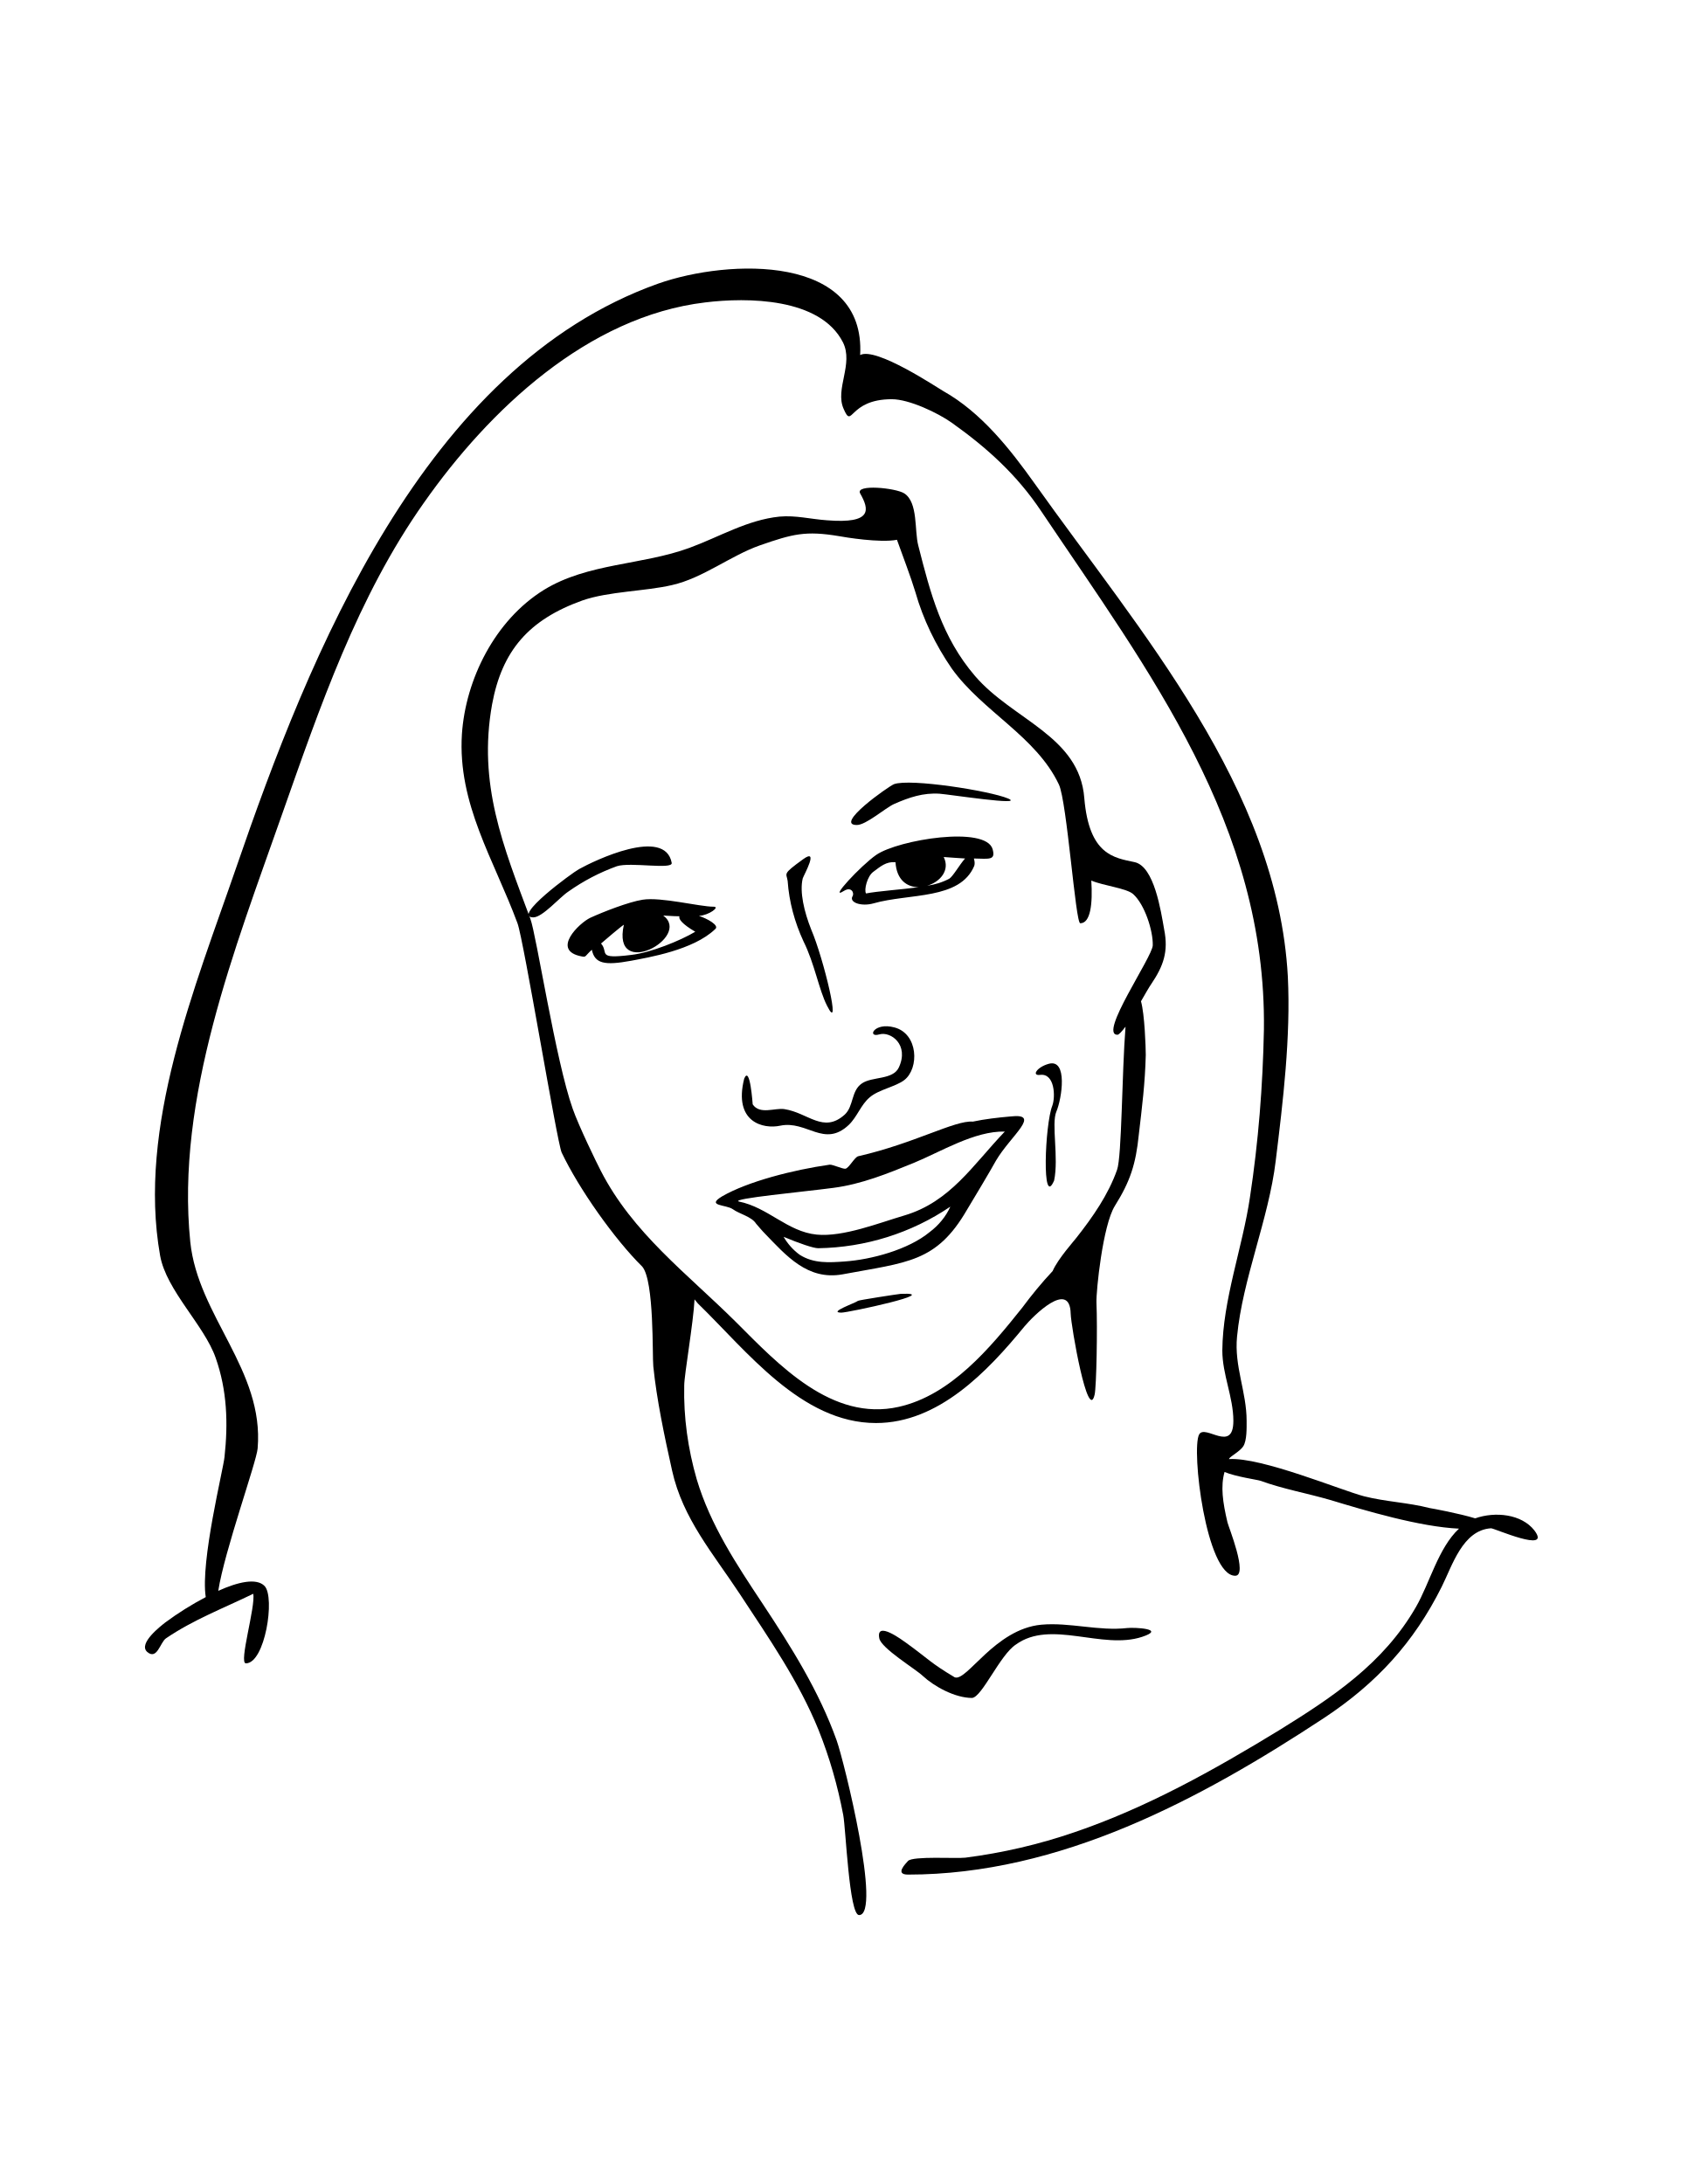
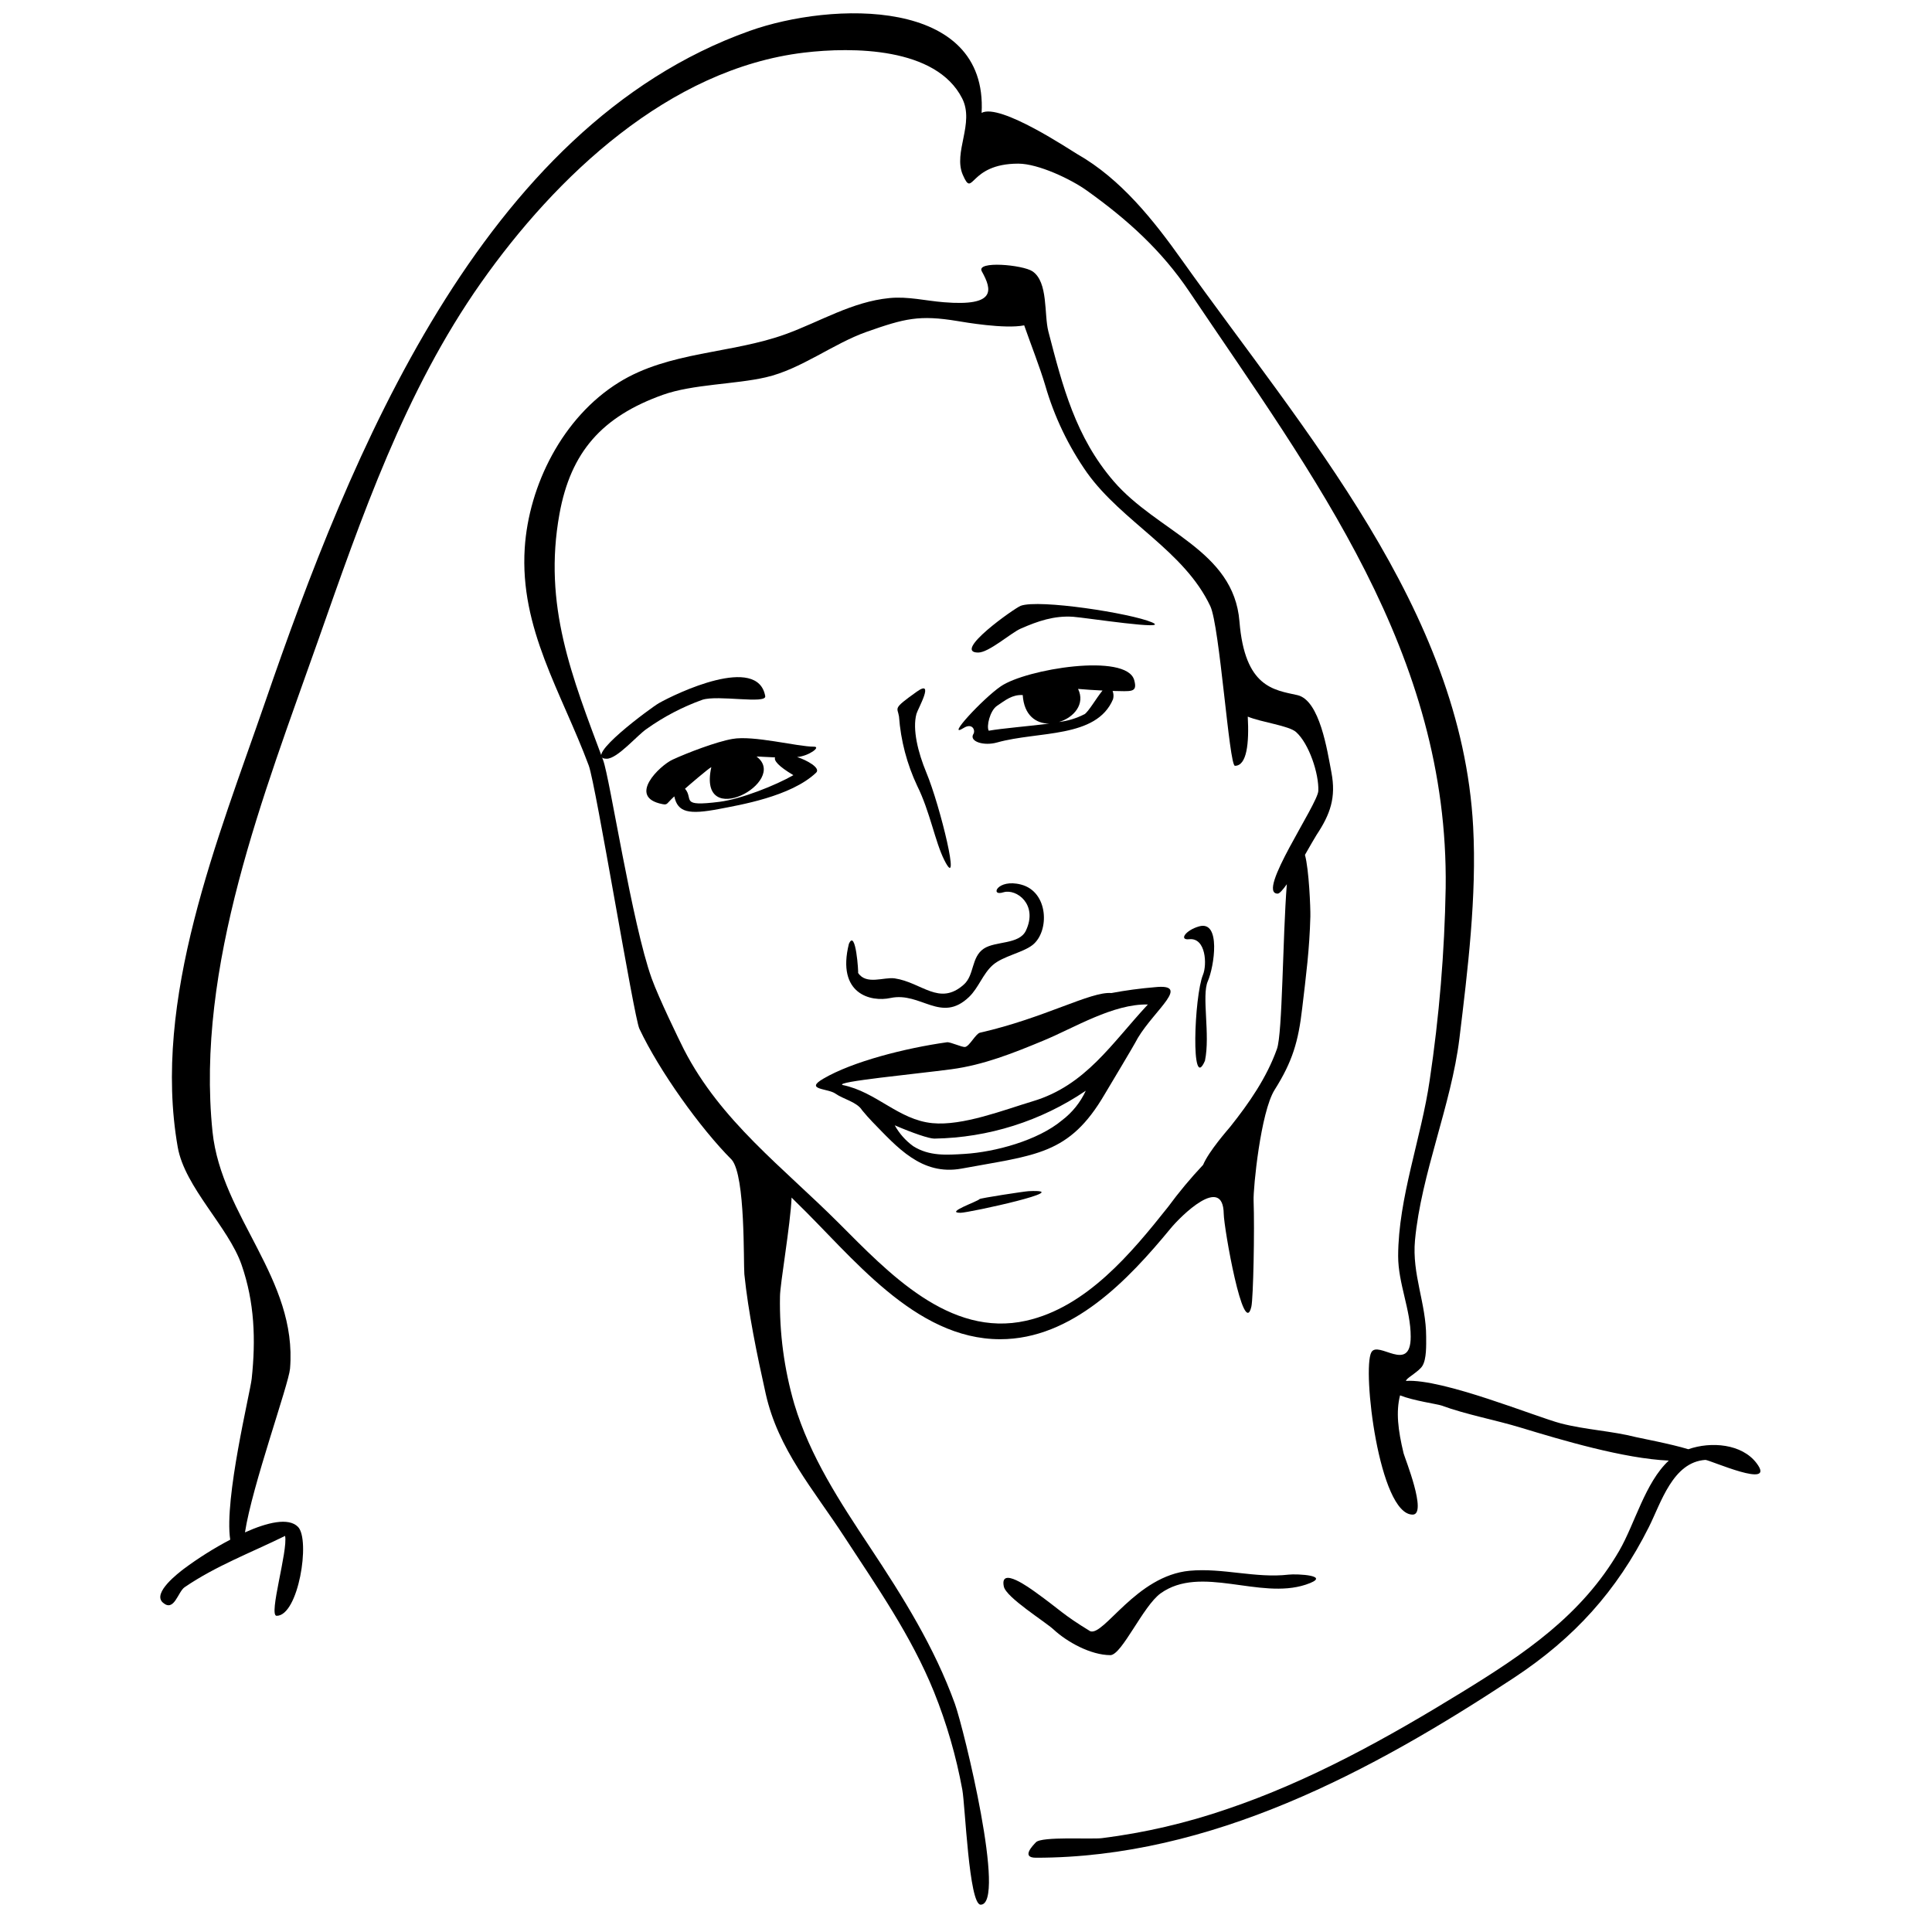
- <svg xmlns="http://www.w3.org/2000/svg" data-face="stacy" aria-hidden="true" focusable="false" width="200px" height="260px" viewBox="0 0 456.5 456.5">
-   <path d="M264.1 392.9c-4.7 0-10.4-3.2-13.4-6-2-1.9-11.3-7.5-11.8-10.2-1-5 6.4.6 7.4 1.3 6.2 4.5 6.4 5.3 13.1 9.3 3.3 1.2 10.9-13.1 23.5-14.3 7.8-.7 15.6 1.8 23.4.9 1.9-.2 10.7.2 4 2.4-10.9 3.6-24.8-4.8-34.3 2.1-4.3 2.8-9.2 14.3-11.9 14.5zM228.6 288.2c-3.8 0 4-2.7 4.5-3.2.2-.2 10.6-1.8 11.6-1.9 11.8-.5-14.2 5.1-16.1 5.1zM232.8 155.7c-6.3 0 8.6-10.5 10.1-11.1 4.4-1.6 26 1.8 31 3.9 4.8 2.1-15.9-1.1-18.6-1.3-4.5-.3-8.3 1-12.4 2.8-2.4 1.1-7.6 5.7-10.1 5.7zM144.9 180.8c-6 0 10.7-12.2 12.4-13.1 4.1-2.3 23.4-11.6 25.2-1.7.3 1.9-11.2-.3-14.9.9-4.7 1.7-9.1 4-13.2 6.9-2.3 1.5-7 7-9.5 7zM269.7 162.3c-1.8-6.5-25.6-2.6-31.6 1.5-4.2 2.9-13.2 12.6-8.8 9.8 2.1-1.3 2.9.7 2.3 1.5-.9 1.7 2.5 2.8 5.7 1.9 9.8-2.8 23.5-.9 27.4-10.2.2-.6.1-1.3-.1-2 4.3.1 5.9.5 5.1-2.5zm-26.4 3.5c.3 4.9 3.2 6.8 6.3 6.8-4.3.6-11.4 1.1-14.3 1.7-.6-.9.3-4.7 2-5.9 1.9-1.4 3.4-2.8 6-2.6zm14.6 4.5c-1.9 1-3.9 1.6-6 1.9 3.5-1 6.3-4.2 4.5-7.8 1.7.1 3.8.3 5.8.4-1.5 1.7-3.3 4.9-4.3 5.5zM224.7 204.8c-2.2-4.3-3.4-11.5-6.4-17.5-2.4-5.2-3.9-10.7-4.3-16.4-.3-2.2-1.6-1.7 4.2-5.9 4.4-3.2.3 4.1-.1 5.2-.9 3.7.4 9.1 2.3 13.9 3.4 7.9 8.4 28.9 4.3 20.7zM189.9 180.4c2.8-.2 5.8-2.5 4-2.5-3.9 0-14.3-2.7-19.3-1.9-3.8.6-10.7 3.3-14.2 4.9-3 1.4-10.8 8.9-2.4 10.5 1.3.3.9-.1 2.8-1.8.8 3.8 3.5 4.3 10.6 3 4.7-.9 17-2.9 22.9-8.6 1.3-1-2.2-2.9-4.4-3.6zM171.5 191c-9.6 1.2-6-.6-8.2-3.1.9-.8 5.5-4.7 6.2-5.1-3.4 15.3 18.6 3.4 10.7-2.5.8 0 2.5.2 4.4.2-.3.7.7 2.1 4.3 4.2-4 2.4-12.1 5.7-17.4 6.3zM274.5 234.9c-3.4.3-6.9.7-10.2 1.4-4.9-.4-15.8 5.9-31.1 9.4-1 .2-2.5 3.2-3.5 3.4-.8.1-3.5-1.2-4.3-1.1-9.9 1.4-22.3 4.6-29.2 8.6-4.5 2.7 1.1 2.2 2.9 3.5 1.8 1.3 5.1 2 6.3 3.9.8.9 1.6 1.9 2.4 2.7 5.8 6 11.6 12.8 21.1 11.1 17.6-3.3 25.5-3.2 33.8-17.5 1.4-2.3 6.6-11 7.9-13.4 4-6.8 12.6-13 3.9-12zm-21.9 31.4c-5.8 4.8-15.9 7.5-23.1 8-4.2.3-8.4.6-12.2-1.8-1.8-1.3-3.3-3-4.4-4.9 4.3 1.8 8.1 3.1 9.4 3.1 12.8-.2 25.3-4.1 35.9-11.3-1.2 2.7-3.2 5.1-5.6 6.9zm-6.9-4.5c-6.8 2-16.6 5.9-23.8 5.2-8-.8-13.2-7.4-21.2-9-2-.8 17.4-2.6 25.7-3.7 7.7-1 14.8-3.9 21.9-6.8 7.3-3 16.5-8.7 24.7-8.5-8.7 9.1-14.8 19.1-27.3 22.8zM286.4 252.3c-3.4 7.9-2.5-15.3-.5-20.3.9-2.4.7-8.9-3.3-8.4-2.4.3-.9-2.1 2.3-3 5.3-1.5 3.6 9.5 2.1 13-1.4 3.3.7 12.5-.6 18.7z" />
-   <path d="M416.9 347.4c-3.5-4.5-10.7-5.2-16.1-3.3-4.2-1.3-11.7-2.7-12.4-2.8-5.8-1.5-11.9-1.7-17.8-3.2s-27.9-10.7-36.7-10.1l.1-.2c.4-.6 3-2 3.8-3.3 1-1.6.9-5 .9-6.9 0-7.9-3.4-14.8-2.6-22.9 1.5-15.7 8.6-31.9 10.5-47.7 2-16.3 4.1-33.7 3.3-50.1-2.8-51.3-40.1-93.6-68.8-134-6.7-9.4-14.5-19.3-24.8-25.1-1.6-.9-18.3-12.1-22.6-9.8C235.2.6 198.1 1.8 178.8 8.6 115.1 31.3 84 109.6 64.2 167.2 53 199.7 37.3 237.7 43.5 272.7c1.7 9.5 12 18.9 15.1 27.8 3.1 8.8 3.4 17.7 2.4 26.9-.3 3.3-6.6 28.4-5.1 38.1-3.8 2-7.5 4.3-11 6.9-1 .8-7.5 5.7-4.9 8 2.7 2.3 3.5-2.6 5.1-3.7 7.5-5.1 15.7-8.2 23.7-12.1.7 3.4-4 18.9-2 18.9 5.2 0 8-17.9 5.1-21-2.2-2.3-7.3-1.1-12.6 1.3 1.7-10.9 10.4-35 10.7-38.7 1.8-21.3-16.2-35.9-18.3-56.1-4-39.1 12.2-79.9 24.9-116.1 10.3-29.2 20.5-59.2 38.6-84.8 17.7-25.2 44.5-50.6 76.4-54.4 11.4-1.4 31.2-1.3 37.4 10.8 3 5.9-2.2 12.7.2 18.1 2.5 5.8 1.2-2.6 13.1-2.6 4.7 0 12.5 3.7 16.3 6.4 9.7 6.9 17.7 14.2 24.2 23.9 29.5 43.9 61.3 85.5 60.6 141-.3 15.3-1.5 30.5-3.8 45.6-2 13.6-7.4 27.8-7.5 41.6 0 6.5 3 12.7 3 19.1 0 8.9-7.7.8-9.3 3.7-2.2 4 1.9 38.4 9.8 38.4 3.6 0-1.9-13.5-2.1-14.5-1.3-5.5-1.9-9.8-.8-13.7 3.1 1.3 8.9 2.1 9.8 2.4 6 2.2 12.7 3.4 18.9 5.2 9.6 2.9 24.3 7.3 35 7.8-5.6 5.2-8 14.9-11.7 21.3-8.8 15.3-22.5 24.4-37.2 33.5-17.7 10.8-35.9 21-55.6 27.7-9.6 3.3-19.5 5.6-29.6 6.9-2.5.3-14.3-.5-15.6.9-.6.7-3.7 3.7 0 3.7 41.3 0 79.4-20.4 113.1-42.6 14.2-9.4 24.3-20.4 31.9-35.6 2.9-5.8 5.7-15.4 13.4-15.9.7-.1 16.6 7 11.8.6z" />
-   <path d="M189.6 285.7c13.2 12.8 28.1 32.5 48.4 32.5 17 0 30.3-14 40.3-26.2 2.4-2.9 12.4-12.9 12.6-3.5.1 3.4 4.7 29.8 6.5 22 .5-2 .8-18.1.5-25.1-.1-3 1.7-20.9 5-26.2 4.2-6.7 5.7-11.4 6.5-19.3.9-7.7 1.7-13.9 1.9-21.7 0-2-.3-11.1-1.3-14.6 1.2-2.1 2.3-4 2.8-4.7 3.3-4.9 4.7-8.8 3.5-14.8-.9-5.1-2.7-17.1-8-18.3-5.6-1.2-12.4-1.9-13.7-17.4-1.3-16.9-19.4-21.2-29.7-33.2-9-10.5-12.1-22.4-15.4-35.4-1.1-4.1 0-11.7-3.8-14.2-2.3-1.5-13.4-2.6-12 0 2.5 4.4 3.4 8.3-9 7.3-4.4-.3-8.5-1.4-12.9-1-8.8.9-16.3 5.5-24.5 8.5-12.8 4.7-27.6 4.1-39.5 11.4-13.4 8.3-21.3 24.4-22.3 39.2-1.2 19 8.7 34.1 15.1 51.4 1.7 4.6 10.7 59.4 12 62.3 4.7 9.9 14.4 23.6 21.9 31 3.3 3.9 2.7 24.3 3 27.1.9 8.9 3 18.9 5.1 28.3 2.9 13.1 11.2 22.6 18.5 33.7 7.8 11.9 15.9 23.5 21.3 36.8 3 7.5 5.2 15.2 6.7 23.1.7 3.6 1.6 27.2 4.3 27.2 6.2 0-4-41.6-6.1-47.5-4.8-13.4-12.3-25.3-20.1-37.1-7.1-10.7-14.2-21.4-17.9-33.8-2.4-8.3-3.6-16.9-3.4-25.5 0-2.9 2.5-17.1 2.8-23.4l.9 1.1zm-26.4-36.1c-1.1-2.1-6-12.2-7.6-16.8-4.6-12.9-9.9-47.4-11.5-51.6-7.4-19.8-14.3-36.6-10.4-58.3 2.7-14.6 10-23 24.5-28.2 7.1-2.5 17.2-2.5 24.4-4.2 8.4-1.9 15.9-8 23.9-10.8 8.9-3.1 12.4-4 21.4-2.5 1.6.3 11.2 1.9 15.8 1 1.6 4.5 3.7 9.9 5 14.2 2.1 7.4 5.5 14.4 9.9 20.8 8.4 11.7 22.9 18.4 29.1 31.5 2.2 4.7 4.5 37.7 5.8 37.7 2.8 0 3.4-5.3 3-11.6 3.3 1.4 9.7 2.1 11.4 3.7 3.1 2.8 5.4 9.9 5.3 13.9-.1 3.2-14.8 24.3-9.6 24.3.4 0 1.2-.9 2.2-2.2-1 12.7-1 35.3-2.3 38.9-2.4 6.8-6.6 12.8-11 18.4-.5.7-5.1 5.8-6.5 9.1-3 3.2-5.7 6.5-8.3 10-8.7 10.9-19.3 23.7-33.5 26.9-18.2 4.1-32.7-11.5-44.3-23.1-13.3-13.2-28-24.1-36.7-41.1z" />
-   <path d="M202.2 224.6c-3 11.9 5.2 13.8 9.8 12.8 7.2-1.5 11.9 6.1 18.6-.2 2.3-2.2 3.3-5.5 5.7-7.5 2.4-2.1 7.1-2.9 9.4-4.7 4.1-3.2 3.8-12.6-2.7-14.3-5.6-1.5-7.5 2.9-4.1 1.9 3.1-.9 8.2 2.8 5.3 9-1.6 3.4-7.2 2.4-10 4.3-3 2-2.2 6.2-4.7 8.5-5.8 5.2-9.9-.5-16.4-1.5-2.5-.4-6.7 1.6-8.6-1.3 0 .1-.7-10.8-2.3-7z" />
+ <svg xmlns="http://www.w3.org/2000/svg" data-face="stacy" aria-hidden="true" focusable="false" viewBox="0 0 500 500" width="250px" height="250px">
+   <path d="M287.41,428.35c-5.21,0-11.35-3.49-14.71-6.61-2.2-2.05-12.31-8.3-12.91-11.15-1.14-5.44,7,.64,8.06,1.37,6.84,4.91,7,5.75,14.3,10.2,3.57,1.31,11.92-14.38,25.74-15.65,8.56-.79,17.11,2,25.63,1,2-.24,11.68.19,4.4,2.6-12,3.95-27.1-5.23-37.56,2.25C295.82,415.65,290.41,428.16,287.41,428.35Z" />
+   <path d="M248.58,313.87c-4.18,0,4.43-2.91,4.93-3.55.2-.25,11.62-2,12.71-2.05C279.09,307.68,250.74,313.87,248.58,313.87Z" />
+   <path d="M253.16,168.88c-6.89,0,9.41-11.5,11-12.1,4.78-1.75,28.43,1.92,33.94,4.27,5.3,2.27-17.43-1.24-20.38-1.43-4.88-.33-9.12,1.11-13.59,3.08C261.58,163.83,255.93,168.88,253.16,168.88Z" />
+   <path d="M157,196.36c-6.56,0,11.69-13.35,13.51-14.38,4.5-2.55,25.62-12.67,27.53-1.82.38,2.13-12.24-.37-16.26.94a59.34,59.34,0,0,0-14.4,7.52C164.91,190.27,159.81,196.36,157,196.36Z" />
+   <path d="M293.53,176c-2-7.1-28-2.87-34.54,1.63-4.64,3.18-14.46,13.8-9.6,10.77,2.31-1.45,3.17.72,2.47,1.65-1,1.86,2.75,3.07,6.19,2.1,10.68-3,25.7-1,30-11.19a3.35,3.35,0,0,0-.11-2.14C292.69,178.87,294.47,179.4,293.53,176Zm-28.85,3.85c.33,5.37,3.52,7.43,6.88,7.42-4.74.61-12.47,1.25-15.67,1.84-.65-1.08.29-5.2,2.15-6.45C260.21,181.21,261.92,179.74,264.68,179.88Zm15.95,5a19.29,19.29,0,0,1-6.56,2c3.81-1.13,6.87-4.64,4.93-8.56,1.91.16,4.15.33,6.33.42C283.68,180.73,281.71,184.21,280.63,184.87Z" />
+   <path d="M244.37,222.56c-2.37-4.72-3.7-12.55-7-19.18a50.93,50.93,0,0,1-4.71-17.95c-.37-2.45-1.8-1.85,4.58-6.41,4.82-3.45.28,4.46-.06,5.72-1.09,4,.4,10,2.55,15.18C243.34,208.56,248.88,231.55,244.37,222.56Z" />
+   <path d="M206.29,195.92c3.06-.25,6.31-2.7,4.34-2.68-4.29,0-15.68-3-21.1-2-4.1.7-11.73,3.62-15.48,5.36-3.26,1.5-11.85,9.69-2.63,11.5,1.41.27,1-.09,3.09-2,.88,4.19,3.78,4.76,11.61,3.26,5.15-1,18.55-3.18,25.08-9.38C212.52,198.75,208.71,196.68,206.29,195.92ZM186.2,207.51c-10.46,1.32-6.59-.69-8.92-3.39,1-.89,6-5.19,6.81-5.59-3.72,16.79,20.32,3.69,11.7-2.74.92,0,2.74.16,4.8.22-.35.79.79,2.26,4.74,4.6C200.79,203.21,191.91,206.78,186.2,207.51Z" />
+   <path d="M298.83,255.49A110.06,110.06,0,0,0,287.62,257c-5.35-.46-17.3,6.47-34,10.26-1.11.25-2.71,3.51-3.84,3.69-.84.13-3.81-1.34-4.73-1.21-10.81,1.52-24.45,5-32,9.44-4.94,2.89,1.19,2.44,3.18,3.86s5.56,2.14,6.88,4.29c.83,1,1.78,2.1,2.66,3,6.37,6.52,12.71,14,23.1,12.1,19.24-3.56,27.84-3.54,37-19.2,1.48-2.53,7.23-12,8.62-14.64C298.92,261.25,308.37,254.48,298.83,255.49ZM274.89,289.9c-6.3,5.28-17.42,8.25-25.25,8.73-4.6.28-9.14.63-13.3-2a16.62,16.62,0,0,1-4.78-5.4c4.65,2,8.86,3.44,10.23,3.44A71.83,71.83,0,0,0,281,282.28,20.25,20.25,0,0,1,274.89,289.9ZM267.3,285c-7.45,2.23-18.15,6.44-26,5.67-8.8-.86-14.45-8.08-23.23-9.87-2.2-.84,19-2.86,28.09-4.07,8.41-1.11,16.19-4.23,23.91-7.44,8-3.31,18-9.53,27-9.33C287.71,270,281,280.9,267.3,285Z" />
+   <path d="M311.84,274.52c-3.7,8.6-2.79-16.72-.51-22.24,1.08-2.61.78-9.68-3.58-9.21-2.67.3-1-2.3,2.56-3.32,5.75-1.64,3.92,10.44,2.27,14.19S313.26,267.78,311.84,274.52Z" />
+   <path d="M454.59,378.66c-3.78-5-11.75-5.67-17.65-3.6-4.54-1.39-12.8-2.94-13.53-3.13-6.32-1.61-13.05-1.9-19.44-3.55s-30.57-11.65-40.13-11l.12-.23c.39-.69,3.26-2.25,4.13-3.62,1.14-1.79,1-5.47,1-7.56,0-8.69-3.71-16.17-2.89-25,1.6-17.18,9.39-35,11.49-52.17,2.16-17.78,4.52-36.93,3.56-54.84-3-56.16-43.87-102.4-75.3-146.55C298.56,57,290.08,46.31,278.84,39.91c-1.74-1-20-13.28-24.8-10.7C255.68-.84,215.19.44,194,8,124.43,32.75,90.42,118.44,68.7,181.46,56.45,217,39.28,258.61,46,296.89c1.84,10.41,13.13,20.64,16.53,30.47,3.35,9.65,3.69,19.35,2.61,29.44-.38,3.59-7.17,31.11-5.56,41.67a91,91,0,0,0-12.06,7.59c-1.09.85-8.26,6.2-5.35,8.71s3.85-2.79,5.61-4c8.16-5.57,17.18-8.93,26-13.28.79,3.75-4.36,20.68-2.19,20.68,5.67,0,8.77-19.64,5.55-23-2.44-2.52-8-1.17-13.74,1.41,1.83-12,11.32-38.32,11.66-42.37C77,330.9,57.32,315,55,292.91c-4.41-42.85,13.34-87.46,27.27-127,11.28-32.05,22.49-64.72,42.22-92.74,19.38-27.53,48.67-55.36,83.59-59.55,12.47-1.49,34.19-1.45,40.93,11.85,3.26,6.45-2.38,13.93.16,19.77,2.79,6.39,1.35-2.89,14.36-2.89,5.15,0,13.62,4,17.79,7,10.56,7.55,19.35,15.52,26.5,26.16,32.31,48,67.13,93.61,66.32,154.29A381.91,381.91,0,0,1,370,279.58c-2.16,14.92-8.12,30.39-8.16,45.48,0,7.12,3.25,13.85,3.25,20.87,0,9.74-8.45.86-10.19,4.05-2.41,4.42,2,42,10.69,42,3.9,0-2.06-14.73-2.34-15.86-1.46-6.06-2-10.73-.92-15,3.44,1.38,9.73,2.27,10.7,2.62,6.52,2.39,13.91,3.71,20.6,5.75,10.47,3.18,26.63,8,38.25,8.51-6.11,5.66-8.77,16.33-12.81,23.31-9.67,16.69-24.57,26.71-40.68,36.6-19.32,11.87-39.29,23-60.84,30.28a161.26,161.26,0,0,1-32.36,7.52c-2.74.34-15.62-.5-17.09,1.07-.67.71-4,4,0,4,45.22,0,86.89-22.28,123.71-46.57,15.53-10.25,26.57-22.37,34.91-39,3.17-6.31,6.19-16.83,14.64-17.39C442.49,377.82,459.9,385.64,454.59,378.66Z" />
+   <path d="M205.93,311c14.5,14,30.7,35.59,52.92,35.59,18.64,0,33.15-15.37,44.11-28.68,2.59-3.15,13.58-14.09,13.74-3.79.05,3.74,5.15,32.64,7.15,24.05.5-2.15.86-19.75.58-27.48-.12-3.24,1.83-22.91,5.44-28.64,4.62-7.33,6.15-12.49,7.14-21.14,1-8.48,1.89-15.23,2.11-23.72.05-2.13-.35-12.15-1.4-15.95,1.33-2.31,2.47-4.34,3-5.16,3.56-5.36,5.09-9.67,3.85-16.18-1.07-5.59-3-18.68-8.8-20-6.13-1.36-13.62-2-15-19.06-1.48-18.5-21.22-23.14-32.55-36.29-9.86-11.45-13.2-24.51-16.9-38.75-1.16-4.49,0-12.78-4.11-15.58-2.5-1.69-14.69-2.8-13.12,0,2.7,4.85,3.74,9.11-9.8,8-4.8-.38-9.28-1.55-14.1-1.08-9.66.94-17.88,6.07-26.84,9.33-14,5.1-30.18,4.43-43.17,12.49-14.62,9.06-23.34,26.68-24.38,42.89-1.33,20.83,9.5,37.28,16.57,56.27,1.85,5,11.66,65,13.09,68.09,5.12,10.88,15.78,25.8,23.92,33.94,3.58,4.23,3,26.63,3.26,29.63,1,9.77,3.24,20.7,5.53,30.94,3.22,14.37,12.31,24.69,20.28,36.91,8.52,13.05,17.4,25.73,23.28,40.26a131.23,131.23,0,0,1,7.32,25.3c.74,4,1.71,29.74,4.74,29.74,6.75,0-4.33-45.49-6.67-52-5.3-14.66-13.44-27.64-22-40.55-7.74-11.68-15.48-23.43-19.55-37a93.59,93.59,0,0,1-3.71-27.84c0-3.17,2.73-18.71,3-25.61ZM177,271.6c-1.17-2.3-6.53-13.34-8.34-18.37-5.08-14.13-10.84-51.86-12.56-56.47-8.07-21.65-15.6-40.06-11.31-63.76,2.9-16,11-25.19,26.76-30.82,7.71-2.76,18.71-2.7,26.64-4.53,9.15-2.1,17.39-8.71,26.17-11.8,9.77-3.43,13.53-4.4,23.46-2.76,1.75.29,12.23,2.12,17.24,1.11,1.71,4.9,4.05,10.82,5.44,15.51a76,76,0,0,0,10.85,22.67c9.14,12.74,25.08,20.1,31.88,34.5,2.44,5.17,4.87,41.31,6.37,41.31,3.08,0,3.7-5.81,3.32-12.73,3.56,1.48,10.66,2.33,12.51,4,3.35,3,5.93,10.79,5.75,15.22-.15,3.53-16.23,26.59-10.52,26.59.48,0,1.35-1,2.37-2.43-1.09,13.86-1.11,38.59-2.55,42.61-2.64,7.42-7.2,14-12.06,20.11-.56.7-5.55,6.31-7.06,9.91a117,117,0,0,0-9.08,10.9c-9.47,11.92-21.08,25.93-36.7,29.43-19.9,4.47-35.78-12.54-48.48-25.24C202.65,302.1,186.53,290.16,177,271.6Z" />
+   <path d="M219.69,244.28c-3.23,13,5.7,15.11,10.77,14,7.85-1.67,13.07,6.68,20.33-.27,2.49-2.39,3.57-6,6.17-8.28s7.76-3.19,10.27-5.17c4.43-3.51,4.17-13.79-3-15.64-6.12-1.58-8.16,3.18-4.53,2,3.34-1,9,3.14,5.81,9.91-1.72,3.67-7.88,2.66-10.91,4.68-3.29,2.21-2.39,6.82-5.16,9.29-6.36,5.67-10.84-.55-17.91-1.6-2.76-.4-7.35,1.8-9.46-1.42C222.22,252,221.49,240.11,219.69,244.28Z" />
+   <path class="eyes" d="M271,185.2a3.61,3.61,0,0,0,2.92-.32c1.26-1,1.42-1.81,1.94-3.23a3,3,0,0,0,.1-2.12,1.33,1.33,0,0,0-1-.82,2.52,2.52,0,0,0-1.82,1.07c-.37,1,1.18,1.86-1,2.68-1.8.67-.81-2.78-1.89-2.9a1.72,1.72,0,0,0-1.75,1.63A4.05,4.05,0,0,0,271,185.2Z" />
+   <path class="eyes" d="M189.12,204.18c.44.26,2.45-.7,3.21-1.28a3.9,3.9,0,0,0,1.52-4.64,1.77,1.77,0,0,0-1.1-1,1.81,1.81,0,0,0-1.67.87c-.24,1,1.4,2.1-.69,2.67-1.7.47-1.14-3-2.22-3.27s-1.55.65-1.53,1.47C186.69,200.8,187.35,203.12,189.12,204.18Z" />
</svg>
